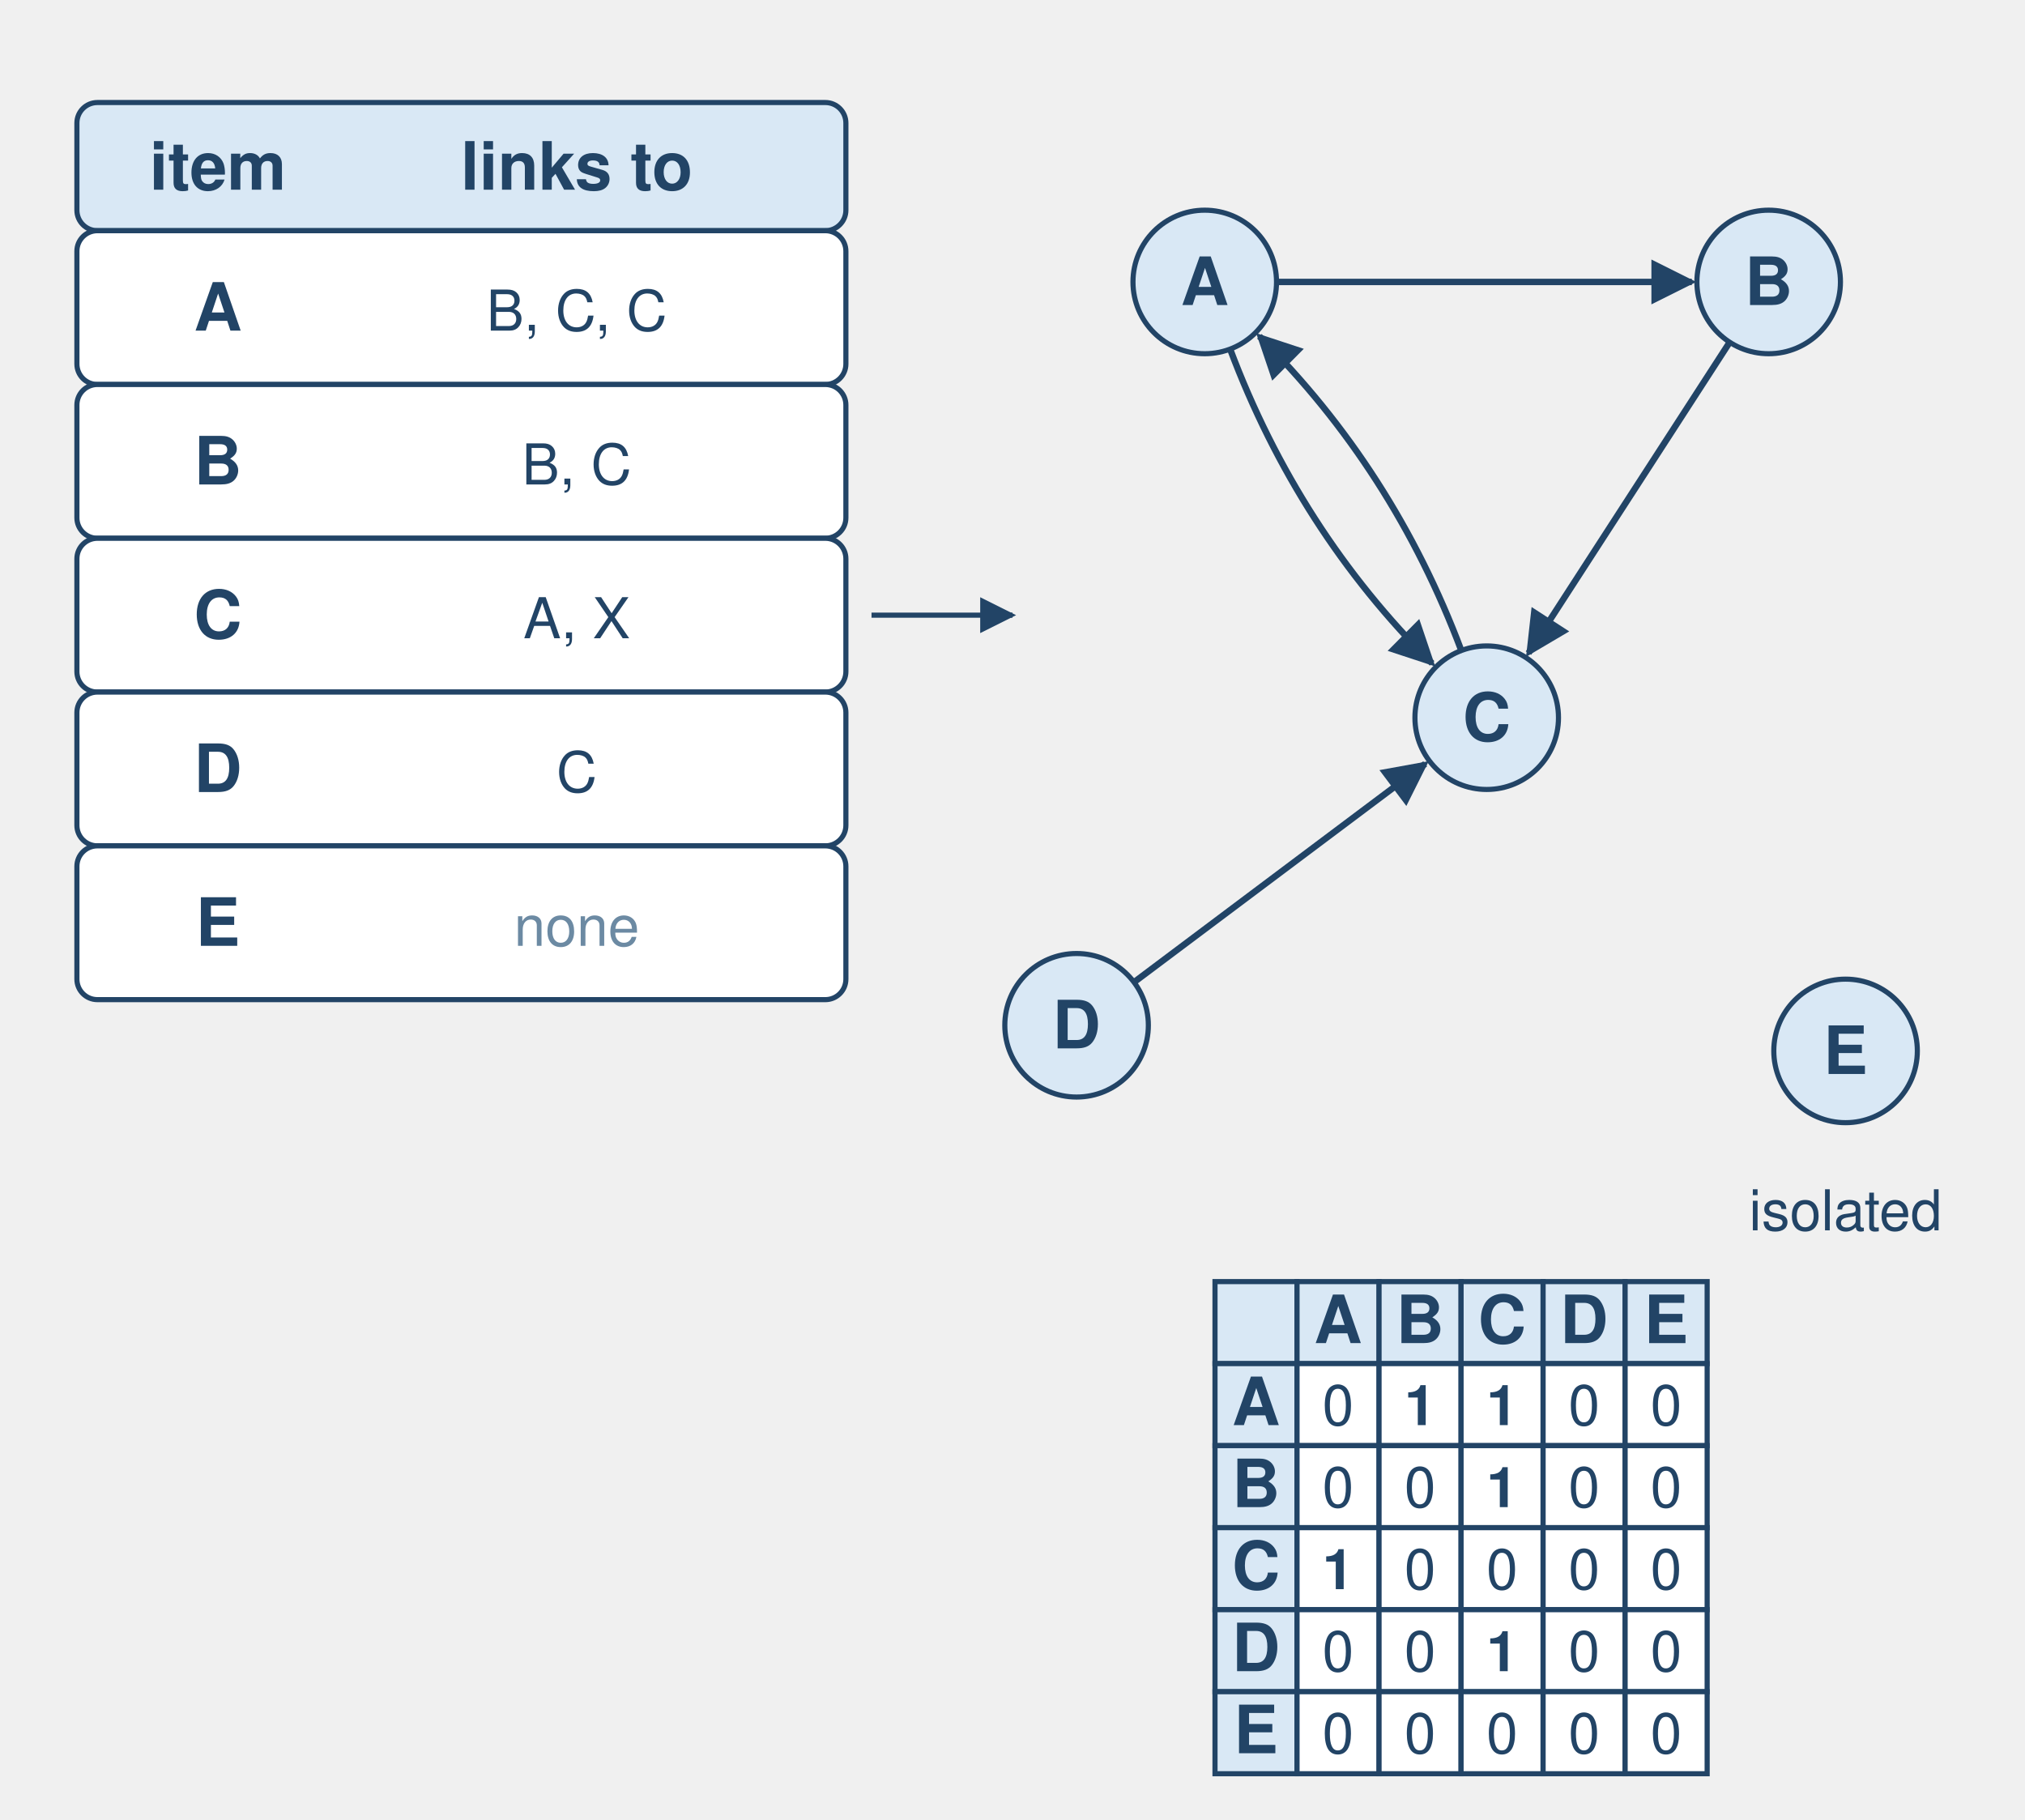
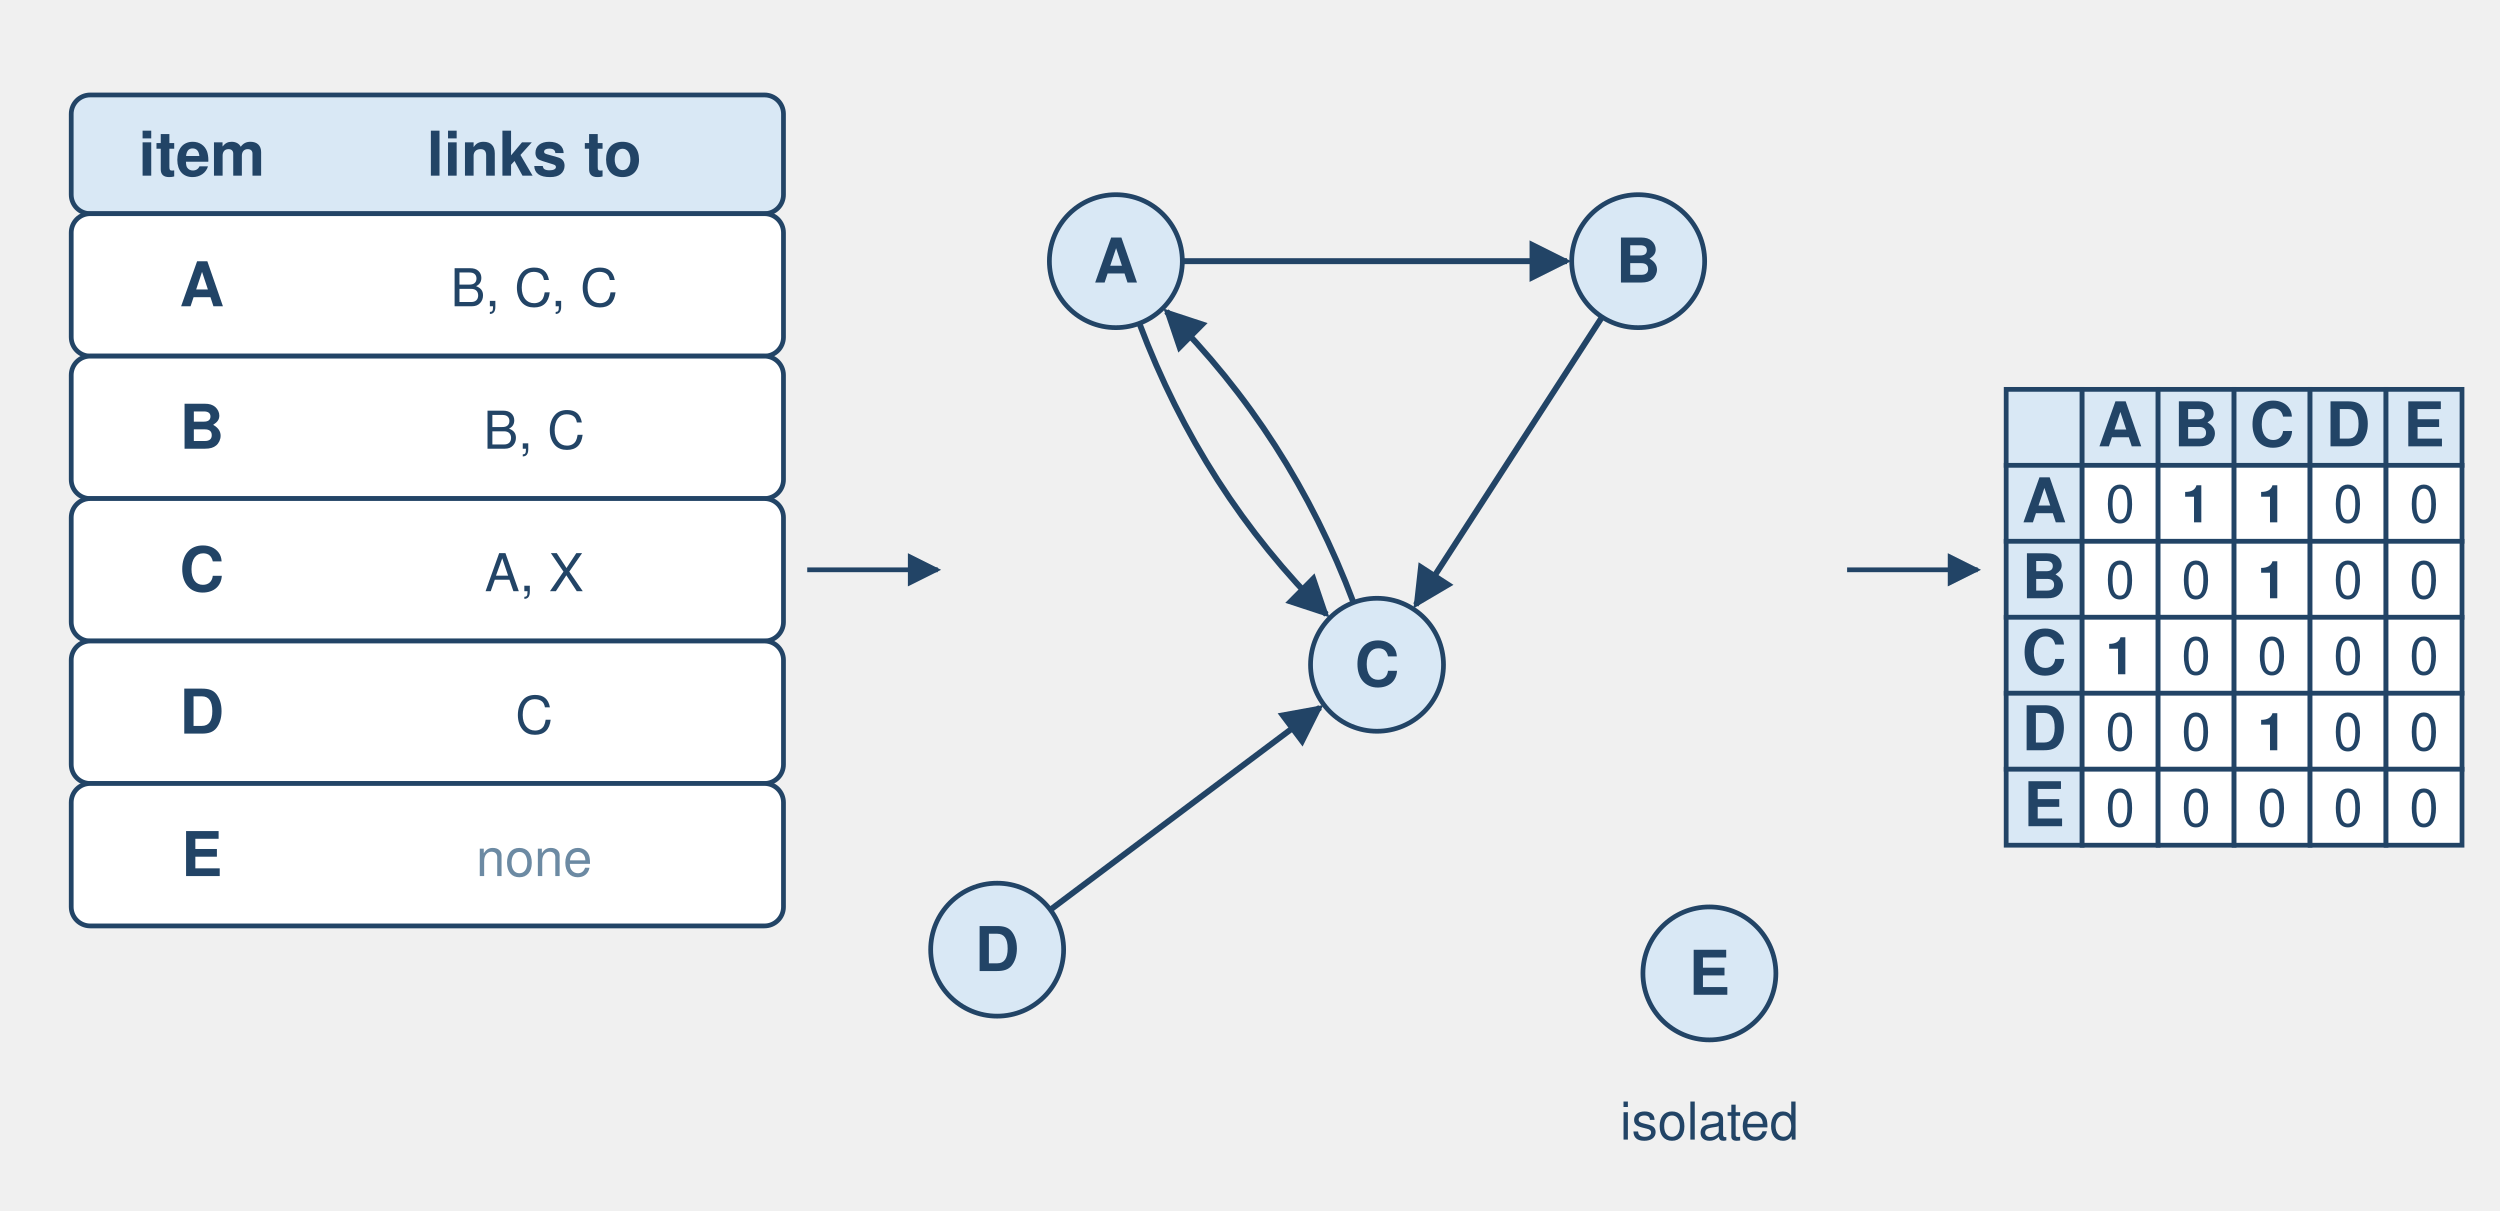
- <svg xmlns="http://www.w3.org/2000/svg" viewBox="0 0 790 710" width="790" height="710">
+ <svg xmlns="http://www.w3.org/2000/svg" viewBox="0 0 1053 510" width="1053" height="510">
  <defs>
    <style type="text/css">
 text { font-family:Segoe UI, Helvetica, Arial, sans-serif; fill:#224466; }
 .t { font-size:26px; font-weight:600; text-anchor:middle; }
 .s { font-size:22px; text-anchor:middle; }
 .x { font-size:18px; text-anchor:middle; }
 .b { font-size:30px; font-weight:700; text-anchor:middle; }
 .l { text-anchor:start; }
 .r { text-anchor:end; }
 .m { font-family:Consolas, Menlo, monospace; }
</style>
    <marker id="ar" viewBox="0 0 10 10" refX="9" refY="5" markerWidth="7" markerHeight="7" orient="auto-start-reverse">
      <path d="M0,0 L10,5 L0,10 z" fill="#224466" />
    </marker>
    <marker id="ao" viewBox="0 0 10 10" refX="9" refY="5" markerWidth="7" markerHeight="7" orient="auto-start-reverse">
      <path d="M0,0 L10,5 L0,10 z" fill="#ffa500" />
    </marker>
    <marker id="ag" viewBox="0 0 10 10" refX="9" refY="5" markerWidth="7" markerHeight="7" orient="auto-start-reverse">
      <path d="M0,0 L10,5 L0,10 z" fill="#6c8aa3" />
    </marker>
  </defs>
  <rect x="30" y="40" width="300" height="50" rx="8" fill="#d9e8f5" stroke="#224466" stroke-width="2" />
  <text x="85.0" y="74.0" class="t">item</text>
  <text x="225.0" y="74.0" class="t">links to</text>
  <rect x="30" y="90" width="300" height="60" rx="8" fill="#ffffff" stroke="#224466" stroke-width="2" />
  <text x="85.0" y="129.0" class="t">A</text>
  <text x="225.0" y="129.0" class="s">B, C, C</text>
  <rect x="30" y="150" width="300" height="60" rx="8" fill="#ffffff" stroke="#224466" stroke-width="2" />
  <text x="85.0" y="189.0" class="t">B</text>
  <text x="225.0" y="189.0" class="s">B, C</text>
  <rect x="30" y="210" width="300" height="60" rx="8" fill="#ffffff" stroke="#224466" stroke-width="2" />
  <text x="85.0" y="249.0" class="t">C</text>
  <text x="225.0" y="249.0" class="s">A, X</text>
  <rect x="30" y="270" width="300" height="60" rx="8" fill="#ffffff" stroke="#224466" stroke-width="2" />
  <text x="85.0" y="309.0" class="t">D</text>
  <text x="225.0" y="309.0" class="s">C</text>
  <rect x="30" y="330" width="300" height="60" rx="8" fill="#ffffff" stroke="#224466" stroke-width="2" />
  <text x="85.0" y="369.0" class="t">E</text>
  <text x="225.0" y="369.0" class="s" style="fill:#6c8aa3">none</text>
  <line x1="498.0" y1="110.0" x2="660.0" y2="110.0" stroke="#224466" stroke-width="2.5" marker-end="url(#ar)" />
  <path d="M479.9,136.2 Q506.5,207.0 558.7,258.8" fill="none" stroke="#224466" stroke-width="2.5" marker-end="url(#ar)" />
  <line x1="674.8" y1="133.5" x2="596.3" y2="254.8" stroke="#224466" stroke-width="2.5" marker-end="url(#ar)" />
  <path d="M570.1,253.8 Q543.5,183.0 491.3,131.2" fill="none" stroke="#224466" stroke-width="2.5" marker-end="url(#ar)" />
  <line x1="442.4" y1="383.2" x2="556.0" y2="298.0" stroke="#224466" stroke-width="2.5" marker-end="url(#ar)" />
  <circle cx="470.0" cy="110.0" r="28.0" fill="#d9e8f5" stroke="#224466" stroke-width="2" />
  <text x="470.0" y="119.0" class="t">A</text>
  <circle cx="690.0" cy="110.0" r="28.0" fill="#d9e8f5" stroke="#224466" stroke-width="2" />
  <text x="690.0" y="119.0" class="t">B</text>
  <circle cx="580.0" cy="280.0" r="28.0" fill="#d9e8f5" stroke="#224466" stroke-width="2" />
  <text x="580.0" y="289.0" class="t">C</text>
  <circle cx="420.0" cy="400.0" r="28.0" fill="#d9e8f5" stroke="#224466" stroke-width="2" />
  <text x="420.0" y="409.0" class="t">D</text>
  <circle cx="720.0" cy="410.0" r="28.0" fill="#d9e8f5" stroke="#224466" stroke-width="2" />
  <text x="720.0" y="419.0" class="t">E</text>
  <line x1="340.0" y1="240.0" x2="395.0" y2="240.0" stroke="#224466" stroke-width="2" marker-end="url(#ar)" />
  <text x="720.0" y="480.0" class="s">isolated</text>
-   <rect x="474" y="500" width="32" height="32" fill="#d9e8f5" stroke="#224466" stroke-width="2" />
-   <rect x="506" y="500" width="32" height="32" fill="#d9e8f5" stroke="#224466" stroke-width="2" />
-   <rect x="538" y="500" width="32" height="32" fill="#d9e8f5" stroke="#224466" stroke-width="2" />
-   <rect x="570" y="500" width="32" height="32" fill="#d9e8f5" stroke="#224466" stroke-width="2" />
-   <rect x="602" y="500" width="32" height="32" fill="#d9e8f5" stroke="#224466" stroke-width="2" />
-   <rect x="634" y="500" width="32" height="32" fill="#d9e8f5" stroke="#224466" stroke-width="2" />
-   <rect x="474" y="532" width="32" height="32" fill="#d9e8f5" stroke="#224466" stroke-width="2" />
-   <rect x="506" y="532" width="32" height="32" fill="#ffffff" stroke="#224466" stroke-width="2" />
-   <rect x="538" y="532" width="32" height="32" fill="#ffffff" stroke="#224466" stroke-width="2" />
-   <rect x="570" y="532" width="32" height="32" fill="#ffffff" stroke="#224466" stroke-width="2" />
-   <rect x="602" y="532" width="32" height="32" fill="#ffffff" stroke="#224466" stroke-width="2" />
-   <rect x="634" y="532" width="32" height="32" fill="#ffffff" stroke="#224466" stroke-width="2" />
-   <rect x="474" y="564" width="32" height="32" fill="#d9e8f5" stroke="#224466" stroke-width="2" />
-   <rect x="506" y="564" width="32" height="32" fill="#ffffff" stroke="#224466" stroke-width="2" />
-   <rect x="538" y="564" width="32" height="32" fill="#ffffff" stroke="#224466" stroke-width="2" />
-   <rect x="570" y="564" width="32" height="32" fill="#ffffff" stroke="#224466" stroke-width="2" />
-   <rect x="602" y="564" width="32" height="32" fill="#ffffff" stroke="#224466" stroke-width="2" />
-   <rect x="634" y="564" width="32" height="32" fill="#ffffff" stroke="#224466" stroke-width="2" />
-   <rect x="474" y="596" width="32" height="32" fill="#d9e8f5" stroke="#224466" stroke-width="2" />
-   <rect x="506" y="596" width="32" height="32" fill="#ffffff" stroke="#224466" stroke-width="2" />
-   <rect x="538" y="596" width="32" height="32" fill="#ffffff" stroke="#224466" stroke-width="2" />
-   <rect x="570" y="596" width="32" height="32" fill="#ffffff" stroke="#224466" stroke-width="2" />
-   <rect x="602" y="596" width="32" height="32" fill="#ffffff" stroke="#224466" stroke-width="2" />
-   <rect x="634" y="596" width="32" height="32" fill="#ffffff" stroke="#224466" stroke-width="2" />
-   <rect x="474" y="628" width="32" height="32" fill="#d9e8f5" stroke="#224466" stroke-width="2" />
-   <rect x="506" y="628" width="32" height="32" fill="#ffffff" stroke="#224466" stroke-width="2" />
-   <rect x="538" y="628" width="32" height="32" fill="#ffffff" stroke="#224466" stroke-width="2" />
-   <rect x="570" y="628" width="32" height="32" fill="#ffffff" stroke="#224466" stroke-width="2" />
-   <rect x="602" y="628" width="32" height="32" fill="#ffffff" stroke="#224466" stroke-width="2" />
-   <rect x="634" y="628" width="32" height="32" fill="#ffffff" stroke="#224466" stroke-width="2" />
-   <rect x="474" y="660" width="32" height="32" fill="#d9e8f5" stroke="#224466" stroke-width="2" />
-   <rect x="506" y="660" width="32" height="32" fill="#ffffff" stroke="#224466" stroke-width="2" />
-   <rect x="538" y="660" width="32" height="32" fill="#ffffff" stroke="#224466" stroke-width="2" />
-   <rect x="570" y="660" width="32" height="32" fill="#ffffff" stroke="#224466" stroke-width="2" />
-   <rect x="602" y="660" width="32" height="32" fill="#ffffff" stroke="#224466" stroke-width="2" />
-   <rect x="634" y="660" width="32" height="32" fill="#ffffff" stroke="#224466" stroke-width="2" />
-   <text x="522.0" y="524.0" class="t">A</text>
-   <text x="490.0" y="556.0" class="t">A</text>
-   <text x="554.0" y="524.0" class="t">B</text>
-   <text x="490.0" y="588.0" class="t">B</text>
-   <text x="586.0" y="524.0" class="t">C</text>
-   <text x="490.0" y="620.0" class="t">C</text>
-   <text x="618.0" y="524.0" class="t">D</text>
-   <text x="490.0" y="652.0" class="t">D</text>
-   <text x="650.0" y="524.0" class="t">E</text>
-   <text x="490.0" y="684.0" class="t">E</text>
-   <text x="522.0" y="556.0" class="s">0</text>
-   <text x="554.0" y="556.0" class="s" style="font-weight:600">1</text>
-   <text x="586.0" y="556.0" class="s" style="font-weight:600">1</text>
-   <text x="618.0" y="556.0" class="s">0</text>
-   <text x="650.0" y="556.0" class="s">0</text>
-   <text x="522.0" y="588.0" class="s">0</text>
-   <text x="554.0" y="588.0" class="s">0</text>
-   <text x="586.0" y="588.0" class="s" style="font-weight:600">1</text>
-   <text x="618.0" y="588.0" class="s">0</text>
-   <text x="650.0" y="588.0" class="s">0</text>
-   <text x="522.0" y="620.0" class="s" style="font-weight:600">1</text>
-   <text x="554.0" y="620.0" class="s">0</text>
-   <text x="586.0" y="620.0" class="s">0</text>
-   <text x="618.0" y="620.0" class="s">0</text>
-   <text x="650.0" y="620.0" class="s">0</text>
-   <text x="522.0" y="652.0" class="s">0</text>
-   <text x="554.0" y="652.0" class="s">0</text>
-   <text x="586.0" y="652.0" class="s" style="font-weight:600">1</text>
-   <text x="618.0" y="652.0" class="s">0</text>
-   <text x="650.0" y="652.0" class="s">0</text>
-   <text x="522.0" y="684.0" class="s">0</text>
-   <text x="554.0" y="684.0" class="s">0</text>
-   <text x="586.0" y="684.0" class="s">0</text>
-   <text x="618.0" y="684.0" class="s">0</text>
-   <text x="650.0" y="684.0" class="s">0</text>
+   <line x1="778.0" y1="240.0" x2="833.0" y2="240.0" stroke="#224466" stroke-width="2" marker-end="url(#ar)" />
+   <rect x="845" y="164.0" width="32" height="32" fill="#d9e8f5" stroke="#224466" stroke-width="2" />
+   <rect x="877" y="164.0" width="32" height="32" fill="#d9e8f5" stroke="#224466" stroke-width="2" />
+   <rect x="909" y="164.0" width="32" height="32" fill="#d9e8f5" stroke="#224466" stroke-width="2" />
+   <rect x="941" y="164.0" width="32" height="32" fill="#d9e8f5" stroke="#224466" stroke-width="2" />
+   <rect x="973" y="164.0" width="32" height="32" fill="#d9e8f5" stroke="#224466" stroke-width="2" />
+   <rect x="1005" y="164.0" width="32" height="32" fill="#d9e8f5" stroke="#224466" stroke-width="2" />
+   <rect x="845" y="196.0" width="32" height="32" fill="#d9e8f5" stroke="#224466" stroke-width="2" />
+   <rect x="877" y="196.0" width="32" height="32" fill="#ffffff" stroke="#224466" stroke-width="2" />
+   <rect x="909" y="196.0" width="32" height="32" fill="#ffffff" stroke="#224466" stroke-width="2" />
+   <rect x="941" y="196.0" width="32" height="32" fill="#ffffff" stroke="#224466" stroke-width="2" />
+   <rect x="973" y="196.0" width="32" height="32" fill="#ffffff" stroke="#224466" stroke-width="2" />
+   <rect x="1005" y="196.0" width="32" height="32" fill="#ffffff" stroke="#224466" stroke-width="2" />
+   <rect x="845" y="228.0" width="32" height="32" fill="#d9e8f5" stroke="#224466" stroke-width="2" />
+   <rect x="877" y="228.0" width="32" height="32" fill="#ffffff" stroke="#224466" stroke-width="2" />
+   <rect x="909" y="228.0" width="32" height="32" fill="#ffffff" stroke="#224466" stroke-width="2" />
+   <rect x="941" y="228.0" width="32" height="32" fill="#ffffff" stroke="#224466" stroke-width="2" />
+   <rect x="973" y="228.0" width="32" height="32" fill="#ffffff" stroke="#224466" stroke-width="2" />
+   <rect x="1005" y="228.0" width="32" height="32" fill="#ffffff" stroke="#224466" stroke-width="2" />
+   <rect x="845" y="260.0" width="32" height="32" fill="#d9e8f5" stroke="#224466" stroke-width="2" />
+   <rect x="877" y="260.0" width="32" height="32" fill="#ffffff" stroke="#224466" stroke-width="2" />
+   <rect x="909" y="260.0" width="32" height="32" fill="#ffffff" stroke="#224466" stroke-width="2" />
+   <rect x="941" y="260.0" width="32" height="32" fill="#ffffff" stroke="#224466" stroke-width="2" />
+   <rect x="973" y="260.0" width="32" height="32" fill="#ffffff" stroke="#224466" stroke-width="2" />
+   <rect x="1005" y="260.0" width="32" height="32" fill="#ffffff" stroke="#224466" stroke-width="2" />
+   <rect x="845" y="292.0" width="32" height="32" fill="#d9e8f5" stroke="#224466" stroke-width="2" />
+   <rect x="877" y="292.0" width="32" height="32" fill="#ffffff" stroke="#224466" stroke-width="2" />
+   <rect x="909" y="292.0" width="32" height="32" fill="#ffffff" stroke="#224466" stroke-width="2" />
+   <rect x="941" y="292.0" width="32" height="32" fill="#ffffff" stroke="#224466" stroke-width="2" />
+   <rect x="973" y="292.0" width="32" height="32" fill="#ffffff" stroke="#224466" stroke-width="2" />
+   <rect x="1005" y="292.0" width="32" height="32" fill="#ffffff" stroke="#224466" stroke-width="2" />
+   <rect x="845" y="324.0" width="32" height="32" fill="#d9e8f5" stroke="#224466" stroke-width="2" />
+   <rect x="877" y="324.0" width="32" height="32" fill="#ffffff" stroke="#224466" stroke-width="2" />
+   <rect x="909" y="324.0" width="32" height="32" fill="#ffffff" stroke="#224466" stroke-width="2" />
+   <rect x="941" y="324.0" width="32" height="32" fill="#ffffff" stroke="#224466" stroke-width="2" />
+   <rect x="973" y="324.0" width="32" height="32" fill="#ffffff" stroke="#224466" stroke-width="2" />
+   <rect x="1005" y="324.0" width="32" height="32" fill="#ffffff" stroke="#224466" stroke-width="2" />
+   <text x="893.0" y="188.0" class="t">A</text>
+   <text x="861.0" y="220.0" class="t">A</text>
+   <text x="925.0" y="188.0" class="t">B</text>
+   <text x="861.0" y="252.0" class="t">B</text>
+   <text x="957.0" y="188.0" class="t">C</text>
+   <text x="861.0" y="284.0" class="t">C</text>
+   <text x="989.0" y="188.0" class="t">D</text>
+   <text x="861.0" y="316.0" class="t">D</text>
+   <text x="1021.0" y="188.0" class="t">E</text>
+   <text x="861.0" y="348.0" class="t">E</text>
+   <text x="893.0" y="220.0" class="s">0</text>
+   <text x="925.0" y="220.0" class="s" style="font-weight:600">1</text>
+   <text x="957.0" y="220.0" class="s" style="font-weight:600">1</text>
+   <text x="989.0" y="220.0" class="s">0</text>
+   <text x="1021.0" y="220.0" class="s">0</text>
+   <text x="893.0" y="252.0" class="s">0</text>
+   <text x="925.0" y="252.0" class="s">0</text>
+   <text x="957.0" y="252.0" class="s" style="font-weight:600">1</text>
+   <text x="989.0" y="252.0" class="s">0</text>
+   <text x="1021.0" y="252.0" class="s">0</text>
+   <text x="893.0" y="284.0" class="s" style="font-weight:600">1</text>
+   <text x="925.0" y="284.0" class="s">0</text>
+   <text x="957.0" y="284.0" class="s">0</text>
+   <text x="989.0" y="284.0" class="s">0</text>
+   <text x="1021.0" y="284.0" class="s">0</text>
+   <text x="893.0" y="316.0" class="s">0</text>
+   <text x="925.0" y="316.0" class="s">0</text>
+   <text x="957.0" y="316.0" class="s" style="font-weight:600">1</text>
+   <text x="989.0" y="316.0" class="s">0</text>
+   <text x="1021.0" y="316.0" class="s">0</text>
+   <text x="893.0" y="348.0" class="s">0</text>
+   <text x="925.0" y="348.0" class="s">0</text>
+   <text x="957.0" y="348.0" class="s">0</text>
+   <text x="989.0" y="348.0" class="s">0</text>
+   <text x="1021.0" y="348.0" class="s">0</text>
</svg>
